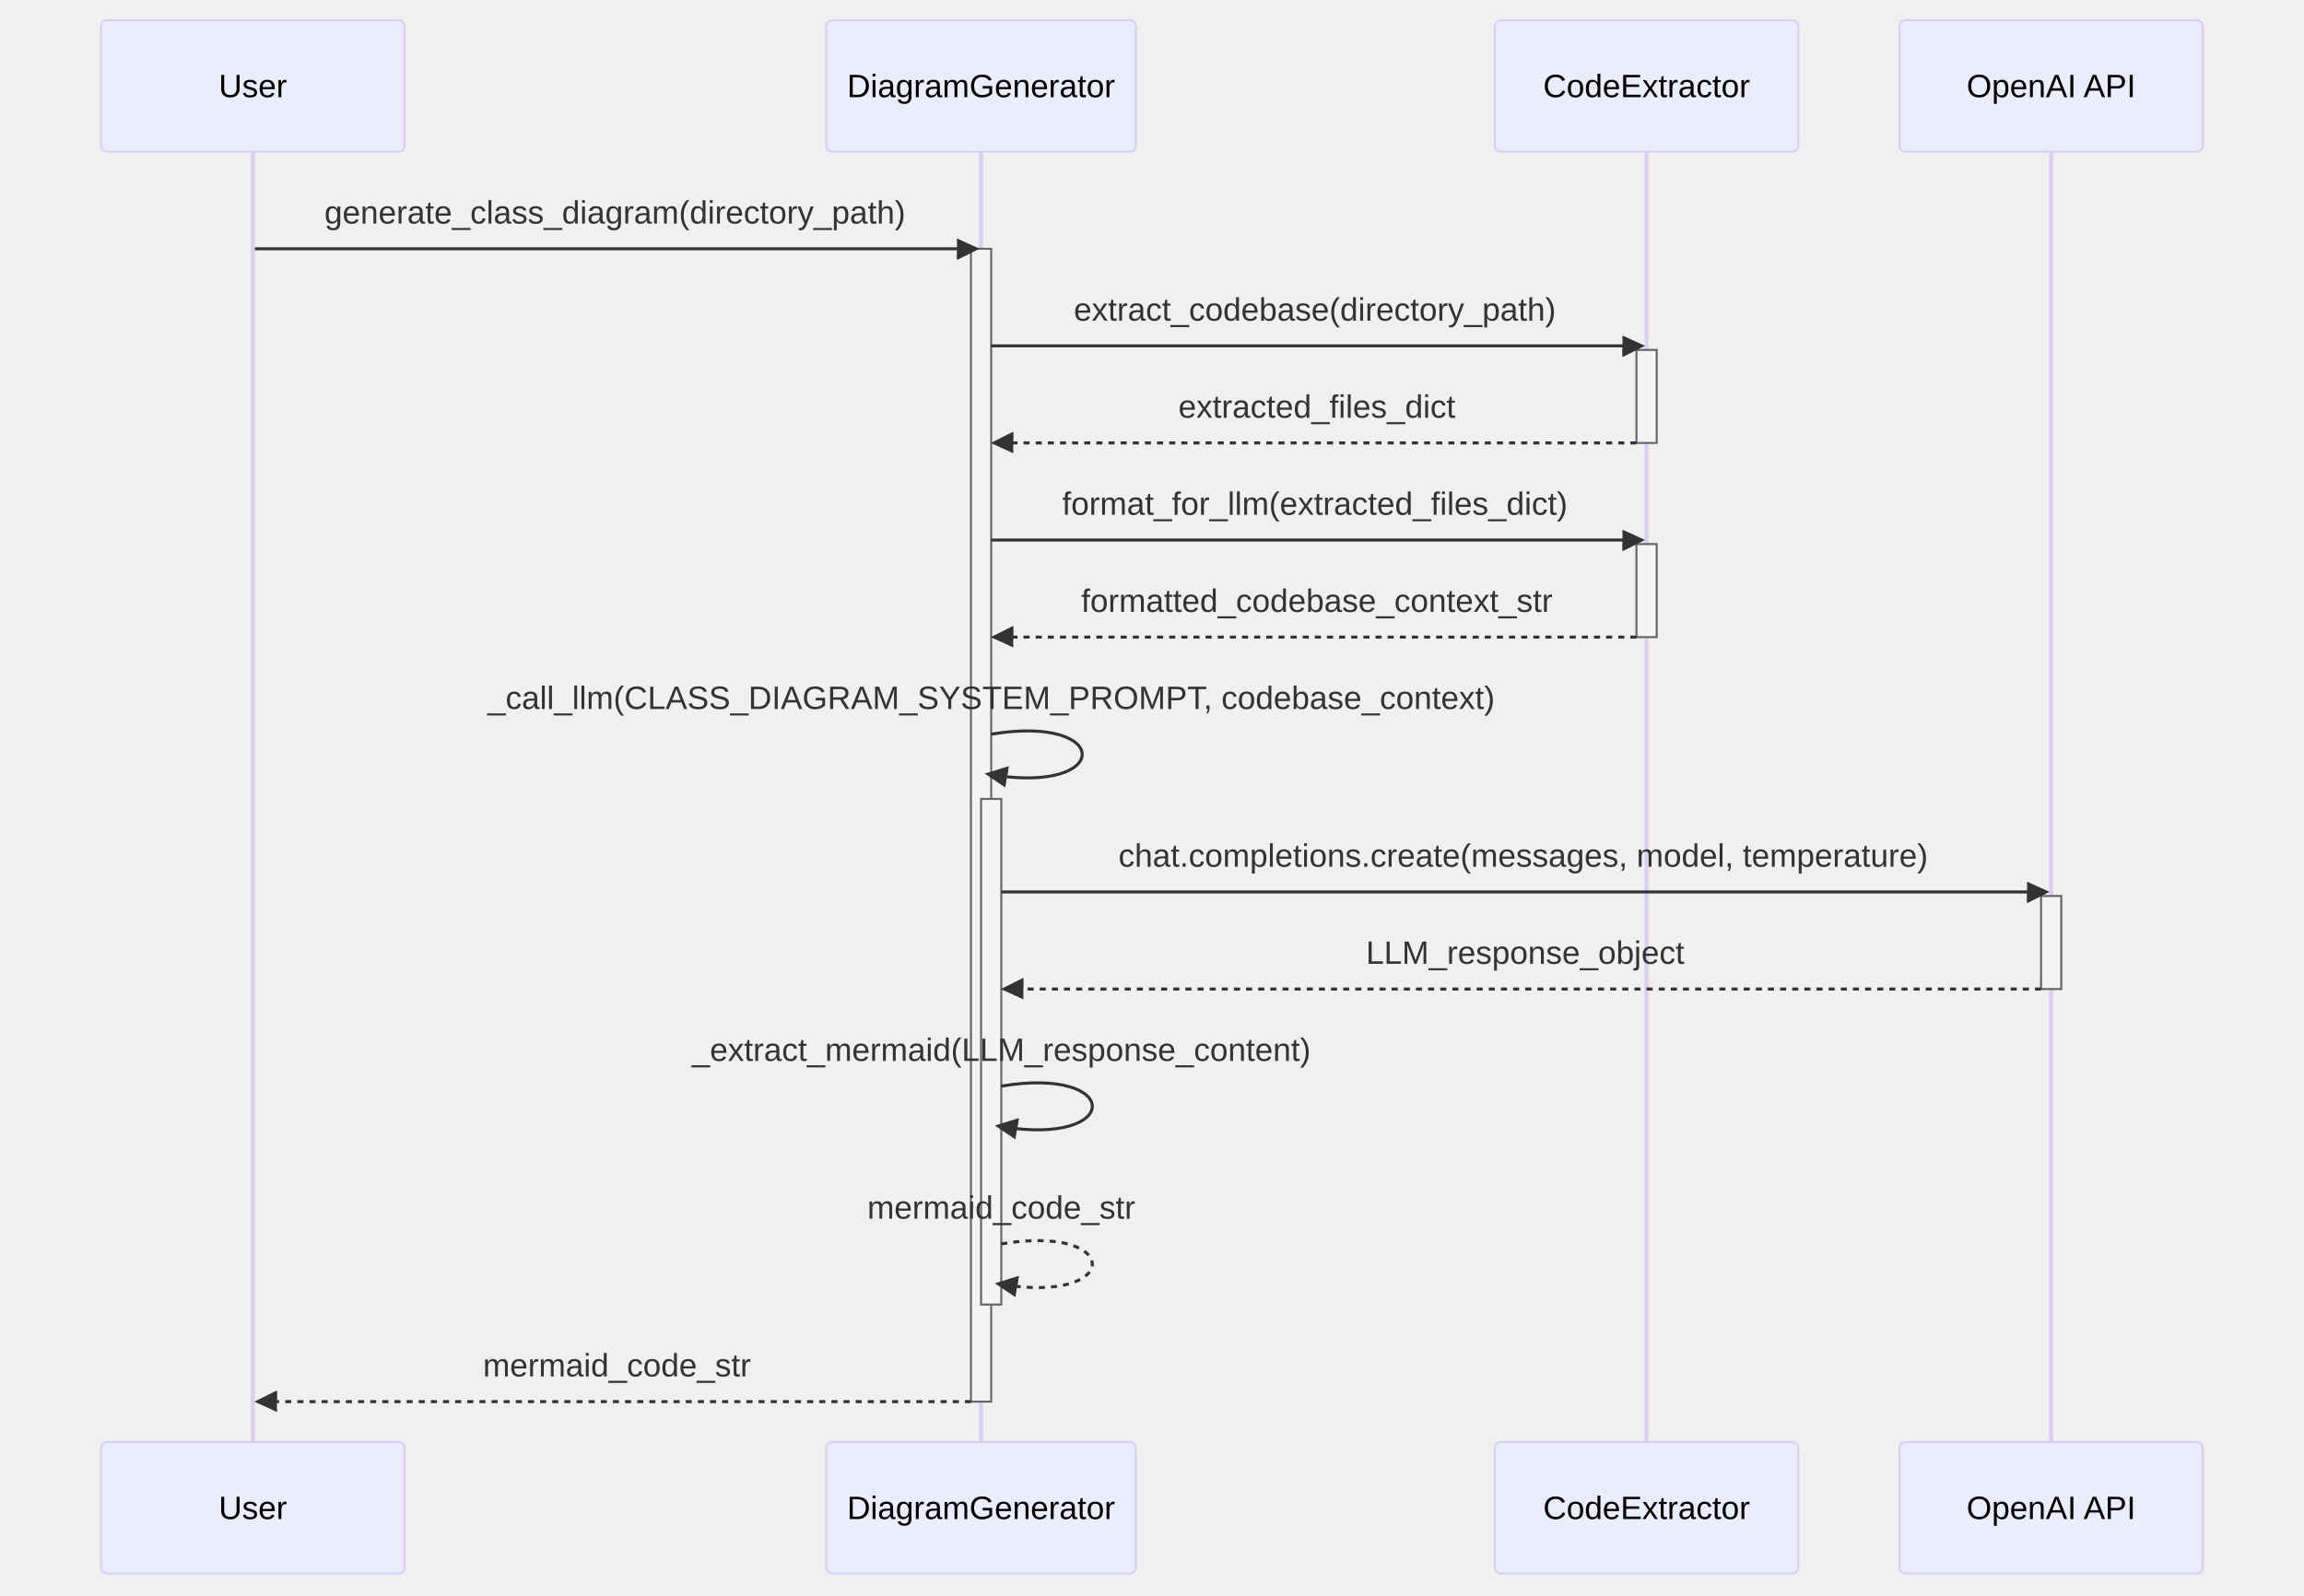
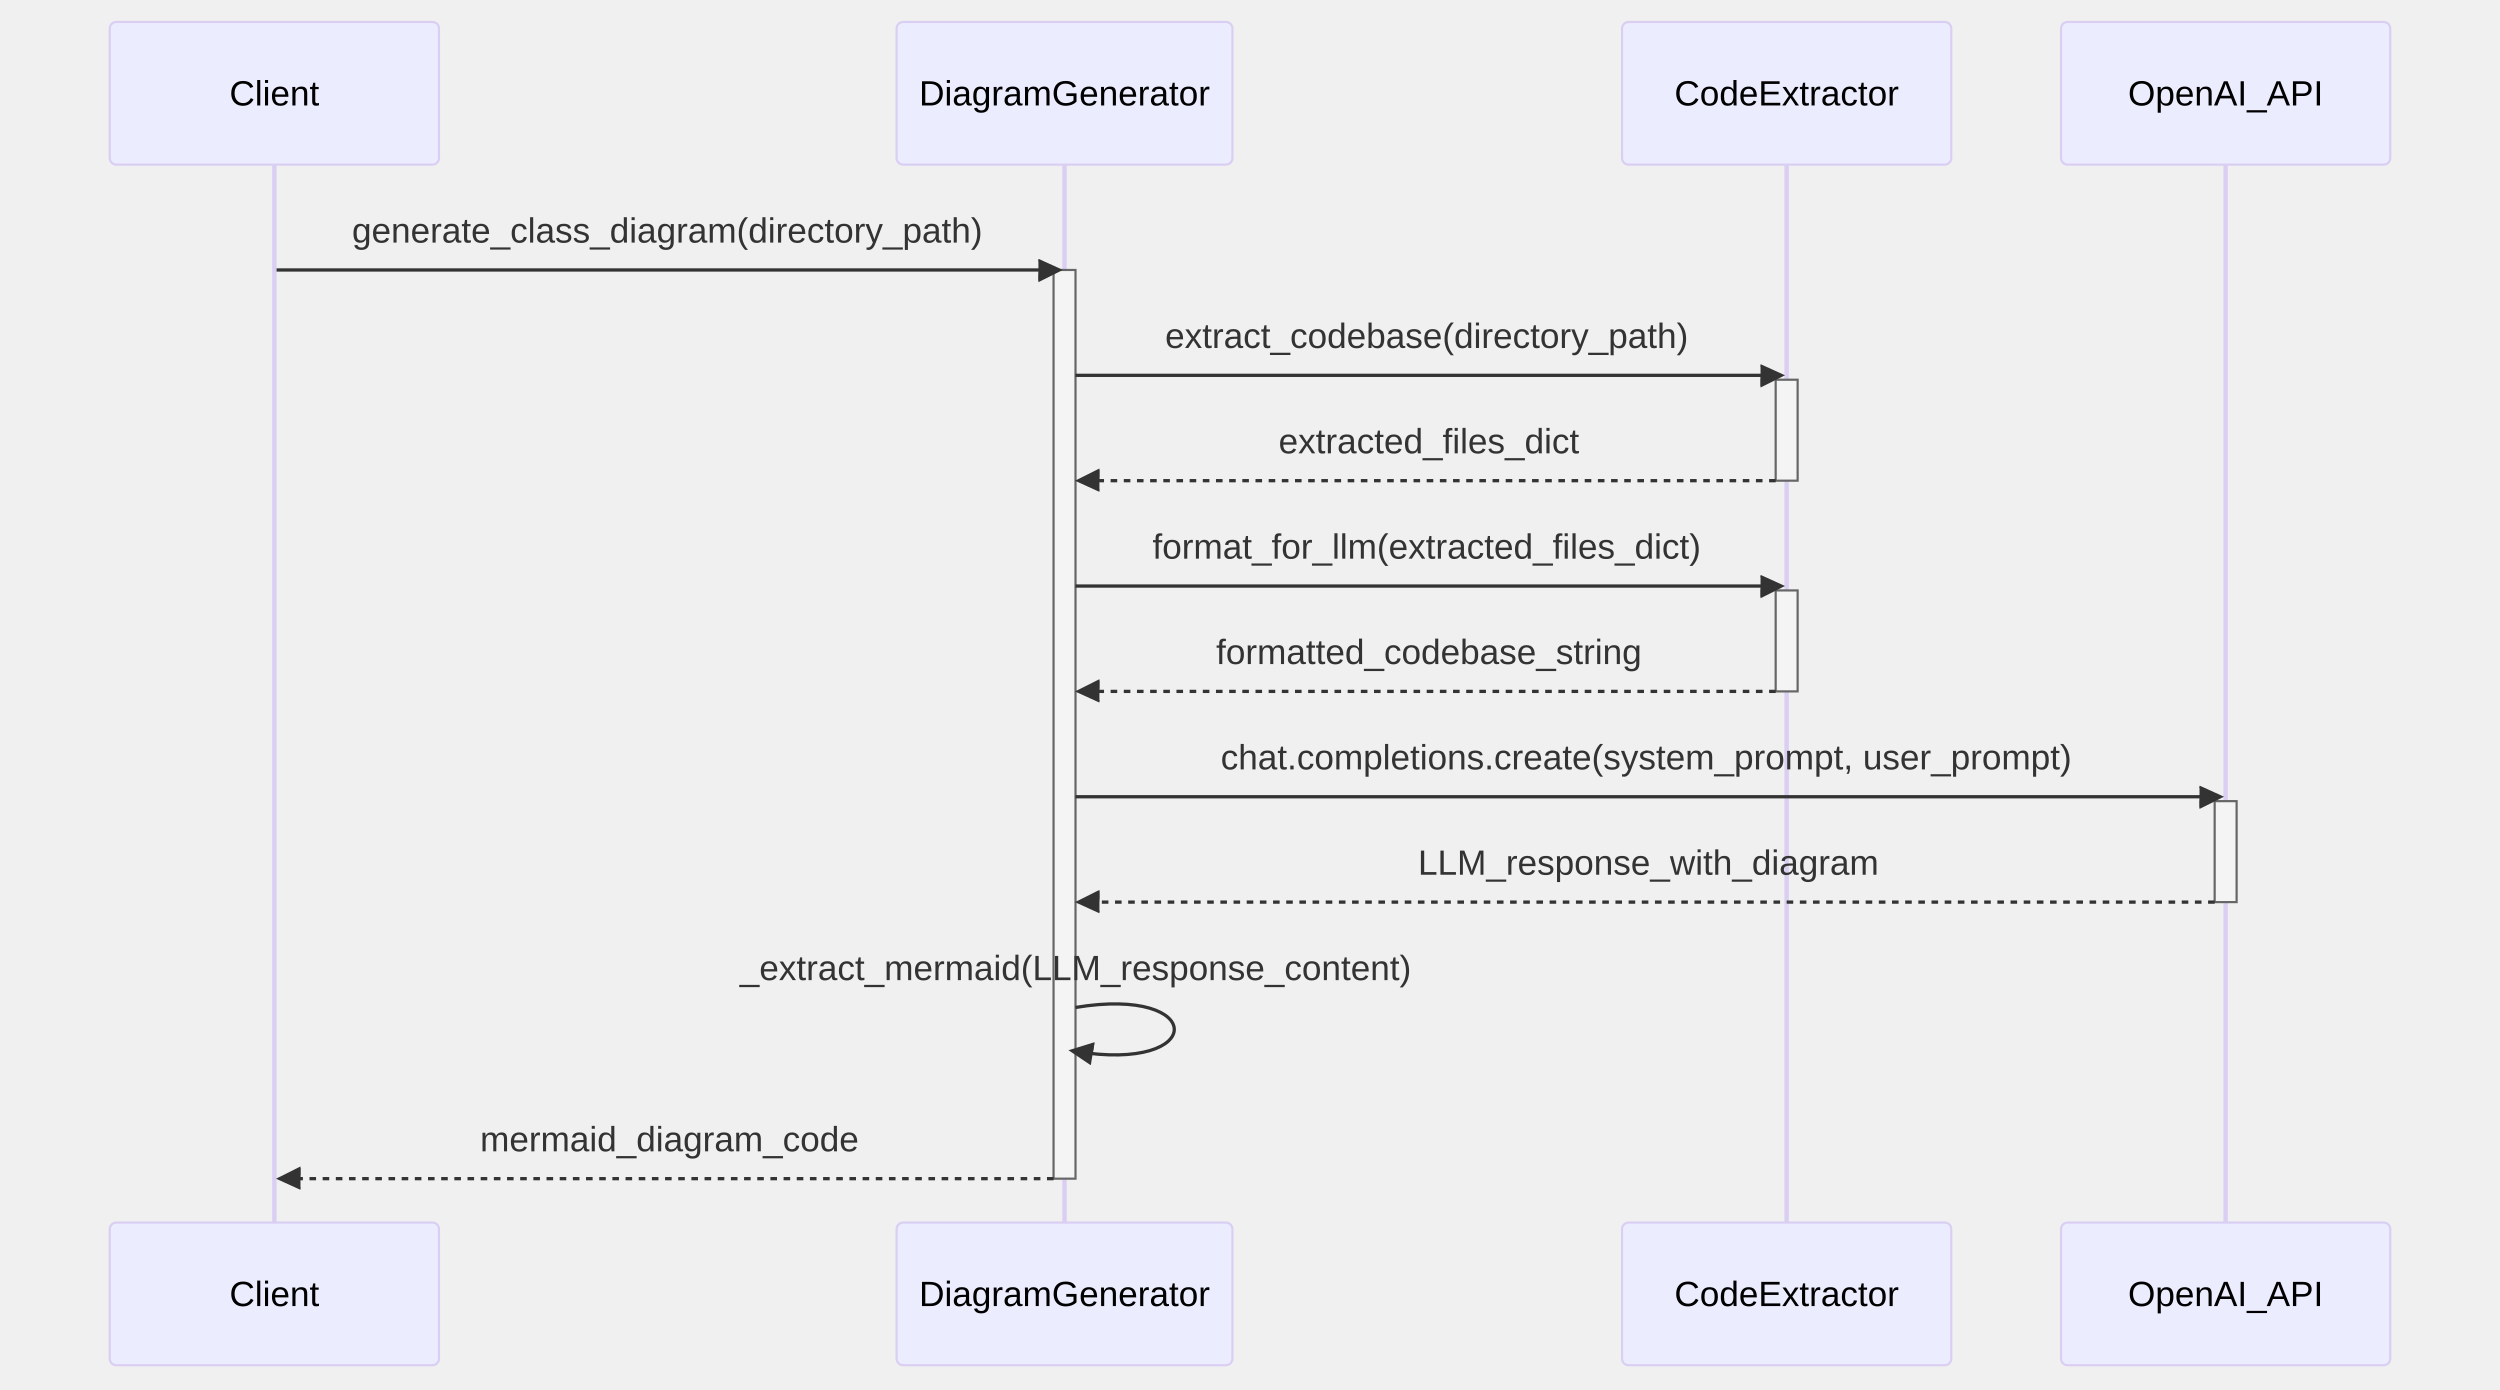
- <svg xmlns="http://www.w3.org/2000/svg" id="container" width="1139" height="789" viewBox="-50 -10 1139 789" role="graphics-document document" aria-roledescription="sequence">
+ <svg xmlns="http://www.w3.org/2000/svg" id="container" width="1139" height="633" viewBox="-50 -10 1139 633" role="graphics-document document" aria-roledescription="sequence">
  <g>
-     <rect x="889" y="703" fill="#eaeaea" stroke="#666" width="150" height="65" name="OpenAI_API" rx="3" ry="3" class="actor actor-bottom" />
-     <text x="964" y="735.5" dominant-baseline="central" alignment-baseline="central" class="actor actor-box" style="text-anchor: middle; font-size: 16px; font-weight: 400;">
-       <tspan x="964" dy="0">OpenAI API</tspan>
+     <rect x="889" y="547" fill="#eaeaea" stroke="#666" width="150" height="65" name="OpenAI_API" rx="3" ry="3" class="actor actor-bottom" />
+     <text x="964" y="579.5" dominant-baseline="central" alignment-baseline="central" class="actor actor-box" style="text-anchor: middle; font-size: 16px; font-weight: 400;">
+       <tspan x="964" dy="0">OpenAI_API</tspan>
    </text>
  </g>
  <g>
-     <rect x="689" y="703" fill="#eaeaea" stroke="#666" width="150" height="65" name="CodeExtractor" rx="3" ry="3" class="actor actor-bottom" />
-     <text x="764" y="735.5" dominant-baseline="central" alignment-baseline="central" class="actor actor-box" style="text-anchor: middle; font-size: 16px; font-weight: 400;">
+     <rect x="689" y="547" fill="#eaeaea" stroke="#666" width="150" height="65" name="CodeExtractor" rx="3" ry="3" class="actor actor-bottom" />
+     <text x="764" y="579.5" dominant-baseline="central" alignment-baseline="central" class="actor actor-box" style="text-anchor: middle; font-size: 16px; font-weight: 400;">
      <tspan x="764" dy="0">CodeExtractor</tspan>
    </text>
  </g>
  <g>
-     <rect x="358.5" y="703" fill="#eaeaea" stroke="#666" width="153" height="65" name="DiagramGenerator" rx="3" ry="3" class="actor actor-bottom" />
-     <text x="435" y="735.5" dominant-baseline="central" alignment-baseline="central" class="actor actor-box" style="text-anchor: middle; font-size: 16px; font-weight: 400;">
+     <rect x="358.5" y="547" fill="#eaeaea" stroke="#666" width="153" height="65" name="DiagramGenerator" rx="3" ry="3" class="actor actor-bottom" />
+     <text x="435" y="579.5" dominant-baseline="central" alignment-baseline="central" class="actor actor-box" style="text-anchor: middle; font-size: 16px; font-weight: 400;">
      <tspan x="435" dy="0">DiagramGenerator</tspan>
    </text>
  </g>
  <g>
-     <rect x="0" y="703" fill="#eaeaea" stroke="#666" width="150" height="65" name="User" rx="3" ry="3" class="actor actor-bottom" />
-     <text x="75" y="735.5" dominant-baseline="central" alignment-baseline="central" class="actor actor-box" style="text-anchor: middle; font-size: 16px; font-weight: 400;">
-       <tspan x="75" dy="0">User</tspan>
+     <rect x="0" y="547" fill="#eaeaea" stroke="#666" width="150" height="65" name="Client" rx="3" ry="3" class="actor actor-bottom" />
+     <text x="75" y="579.5" dominant-baseline="central" alignment-baseline="central" class="actor actor-box" style="text-anchor: middle; font-size: 16px; font-weight: 400;">
+       <tspan x="75" dy="0">Client</tspan>
    </text>
  </g>
  <g>
-     <line id="actor3" x1="964" y1="65" x2="964" y2="703" class="actor-line 200" stroke-width="0.5px" stroke="#999" name="OpenAI_API" />
+     <line id="actor3" x1="964" y1="65" x2="964" y2="547" class="actor-line 200" stroke-width="0.5px" stroke="#999" name="OpenAI_API" />
    <g id="root-3">
      <rect x="889" y="0" fill="#eaeaea" stroke="#666" width="150" height="65" name="OpenAI_API" rx="3" ry="3" class="actor actor-top" />
      <text x="964" y="32.5" dominant-baseline="central" alignment-baseline="central" class="actor actor-box" style="text-anchor: middle; font-size: 16px; font-weight: 400;">
-         <tspan x="964" dy="0">OpenAI API</tspan>
+         <tspan x="964" dy="0">OpenAI_API</tspan>
      </text>
    </g>
  </g>
  <g>
-     <line id="actor2" x1="764" y1="65" x2="764" y2="703" class="actor-line 200" stroke-width="0.5px" stroke="#999" name="CodeExtractor" />
+     <line id="actor2" x1="764" y1="65" x2="764" y2="547" class="actor-line 200" stroke-width="0.5px" stroke="#999" name="CodeExtractor" />
    <g id="root-2">
      <rect x="689" y="0" fill="#eaeaea" stroke="#666" width="150" height="65" name="CodeExtractor" rx="3" ry="3" class="actor actor-top" />
      <text x="764" y="32.5" dominant-baseline="central" alignment-baseline="central" class="actor actor-box" style="text-anchor: middle; font-size: 16px; font-weight: 400;">
        <tspan x="764" dy="0">CodeExtractor</tspan>
      </text>
    </g>
  </g>
  <g>
-     <line id="actor1" x1="435" y1="65" x2="435" y2="703" class="actor-line 200" stroke-width="0.5px" stroke="#999" name="DiagramGenerator" />
+     <line id="actor1" x1="435" y1="65" x2="435" y2="547" class="actor-line 200" stroke-width="0.5px" stroke="#999" name="DiagramGenerator" />
    <g id="root-1">
      <rect x="358.5" y="0" fill="#eaeaea" stroke="#666" width="153" height="65" name="DiagramGenerator" rx="3" ry="3" class="actor actor-top" />
      <text x="435" y="32.5" dominant-baseline="central" alignment-baseline="central" class="actor actor-box" style="text-anchor: middle; font-size: 16px; font-weight: 400;">
        <tspan x="435" dy="0">DiagramGenerator</tspan>
      </text>
    </g>
  </g>
  <g>
-     <line id="actor0" x1="75" y1="65" x2="75" y2="703" class="actor-line 200" stroke-width="0.5px" stroke="#999" name="User" />
+     <line id="actor0" x1="75" y1="65" x2="75" y2="547" class="actor-line 200" stroke-width="0.5px" stroke="#999" name="Client" />
    <g id="root-0">
-       <rect x="0" y="0" fill="#eaeaea" stroke="#666" width="150" height="65" name="User" rx="3" ry="3" class="actor actor-top" />
+       <rect x="0" y="0" fill="#eaeaea" stroke="#666" width="150" height="65" name="Client" rx="3" ry="3" class="actor actor-top" />
      <text x="75" y="32.5" dominant-baseline="central" alignment-baseline="central" class="actor actor-box" style="text-anchor: middle; font-size: 16px; font-weight: 400;">
-         <tspan x="75" dy="0">User</tspan>
+         <tspan x="75" dy="0">Client</tspan>
      </text>
    </g>
  </g>
  <style>#container{font-family:"trebuchet ms",verdana,arial,sans-serif;font-size:16px;fill:#333;}@keyframes edge-animation-frame{from{stroke-dashoffset:0;}}@keyframes dash{to{stroke-dashoffset:0;}}#container .edge-animation-slow{stroke-dasharray:9,5!important;stroke-dashoffset:900;animation:dash 50s linear infinite;stroke-linecap:round;}#container .edge-animation-fast{stroke-dasharray:9,5!important;stroke-dashoffset:900;animation:dash 20s linear infinite;stroke-linecap:round;}#container .error-icon{fill:#552222;}#container .error-text{fill:#552222;stroke:#552222;}#container .edge-thickness-normal{stroke-width:1px;}#container .edge-thickness-thick{stroke-width:3.5px;}#container .edge-pattern-solid{stroke-dasharray:0;}#container .edge-thickness-invisible{stroke-width:0;fill:none;}#container .edge-pattern-dashed{stroke-dasharray:3;}#container .edge-pattern-dotted{stroke-dasharray:2;}#container .marker{fill:#333333;stroke:#333333;}#container .marker.cross{stroke:#333333;}#container svg{font-family:"trebuchet ms",verdana,arial,sans-serif;font-size:16px;}#container p{margin:0;}#container .actor{stroke:hsl(259.626, 59.777%, 87.902%);fill:#ECECFF;}#container text.actor&gt;tspan{fill:black;stroke:none;}#container .actor-line{stroke:hsl(259.626, 59.777%, 87.902%);}#container .innerArc{stroke-width:1.5;stroke-dasharray:none;}#container .messageLine0{stroke-width:1.5;stroke-dasharray:none;stroke:#333;}#container .messageLine1{stroke-width:1.5;stroke-dasharray:2,2;stroke:#333;}#container #arrowhead path{fill:#333;stroke:#333;}#container .sequenceNumber{fill:white;}#container #sequencenumber{fill:#333;}#container #crosshead path{fill:#333;stroke:#333;}#container .messageText{fill:#333;stroke:none;}#container .labelBox{stroke:hsl(259.626, 59.777%, 87.902%);fill:#ECECFF;}#container .labelText,#container .labelText&gt;tspan{fill:black;stroke:none;}#container .loopText,#container .loopText&gt;tspan{fill:black;stroke:none;}#container .loopLine{stroke-width:2px;stroke-dasharray:2,2;stroke:hsl(259.626, 59.777%, 87.902%);fill:hsl(259.626, 59.777%, 87.902%);}#container .note{stroke:#aaaa33;fill:#fff5ad;}#container .noteText,#container .noteText&gt;tspan{fill:black;stroke:none;}#container .activation0{fill:#f4f4f4;stroke:#666;}#container .activation1{fill:#f4f4f4;stroke:#666;}#container .activation2{fill:#f4f4f4;stroke:#666;}#container .actorPopupMenu{position:absolute;}#container .actorPopupMenuPanel{position:absolute;fill:#ECECFF;box-shadow:0px 8px 16px 0px rgba(0,0,0,0.2);filter:drop-shadow(3px 5px 2px rgb(0 0 0 / 0.4));}#container .actor-man line{stroke:hsl(259.626, 59.777%, 87.902%);fill:#ECECFF;}#container .actor-man circle,#container line{stroke:hsl(259.626, 59.777%, 87.902%);fill:#ECECFF;stroke-width:2px;}#container :root{--mermaid-font-family:"trebuchet ms",verdana,arial,sans-serif;}</style>
  <g />
  <defs>
    <symbol id="computer" width="24" height="24">
      <path transform="scale(.5)" d="M2 2v13h20v-13h-20zm18 11h-16v-9h16v9zm-10.228 6l.466-1h3.524l.467 1h-4.457zm14.228 3h-24l2-6h2.104l-1.33 4h18.45l-1.297-4h2.073l2 6zm-5-10h-14v-7h14v7z" />
    </symbol>
  </defs>
  <defs>
    <symbol id="database" fill-rule="evenodd" clip-rule="evenodd">
      <path transform="scale(.5)" d="M12.258.001l.256.004.255.005.253.008.251.01.249.012.247.015.246.016.242.019.241.02.239.023.236.024.233.027.231.028.229.031.225.032.223.034.22.036.217.038.214.04.211.041.208.043.205.045.201.046.198.048.194.05.191.051.187.053.183.054.18.056.175.057.172.059.168.06.163.061.16.063.155.064.15.066.074.033.073.033.071.034.07.034.069.035.068.035.067.035.066.035.064.036.064.036.062.036.06.036.06.037.058.037.058.037.055.038.055.038.053.038.052.038.051.039.05.039.048.039.047.039.045.04.044.04.043.04.041.04.04.041.039.041.037.041.036.041.034.041.033.042.032.042.03.042.029.042.027.042.026.043.024.043.023.043.021.043.02.043.018.044.017.043.015.044.013.044.012.044.011.045.009.044.007.045.006.045.004.045.002.045.001.045v17l-.001.045-.002.045-.004.045-.006.045-.007.045-.009.044-.011.045-.012.044-.013.044-.015.044-.017.043-.018.044-.02.043-.021.043-.023.043-.024.043-.026.043-.027.042-.029.042-.03.042-.032.042-.033.042-.034.041-.036.041-.037.041-.039.041-.04.041-.041.04-.043.04-.044.04-.045.04-.047.039-.048.039-.05.039-.051.039-.052.038-.053.038-.055.038-.055.038-.058.037-.058.037-.06.037-.06.036-.062.036-.064.036-.064.036-.066.035-.067.035-.068.035-.069.035-.07.034-.071.034-.073.033-.074.033-.15.066-.155.064-.16.063-.163.061-.168.06-.172.059-.175.057-.18.056-.183.054-.187.053-.191.051-.194.05-.198.048-.201.046-.205.045-.208.043-.211.041-.214.04-.217.038-.22.036-.223.034-.225.032-.229.031-.231.028-.233.027-.236.024-.239.023-.241.02-.242.019-.246.016-.247.015-.249.012-.251.01-.253.008-.255.005-.256.004-.258.001-.258-.001-.256-.004-.255-.005-.253-.008-.251-.01-.249-.012-.247-.015-.245-.016-.243-.019-.241-.02-.238-.023-.236-.024-.234-.027-.231-.028-.228-.031-.226-.032-.223-.034-.22-.036-.217-.038-.214-.04-.211-.041-.208-.043-.204-.045-.201-.046-.198-.048-.195-.05-.19-.051-.187-.053-.184-.054-.179-.056-.176-.057-.172-.059-.167-.06-.164-.061-.159-.063-.155-.064-.151-.066-.074-.033-.072-.033-.072-.034-.07-.034-.069-.035-.068-.035-.067-.035-.066-.035-.064-.036-.063-.036-.062-.036-.061-.036-.06-.037-.058-.037-.057-.037-.056-.038-.055-.038-.053-.038-.052-.038-.051-.039-.049-.039-.049-.039-.046-.039-.046-.04-.044-.04-.043-.04-.041-.04-.04-.041-.039-.041-.037-.041-.036-.041-.034-.041-.033-.042-.032-.042-.03-.042-.029-.042-.027-.042-.026-.043-.024-.043-.023-.043-.021-.043-.02-.043-.018-.044-.017-.043-.015-.044-.013-.044-.012-.044-.011-.045-.009-.044-.007-.045-.006-.045-.004-.045-.002-.045-.001-.045v-17l.001-.045.002-.045.004-.045.006-.045.007-.045.009-.044.011-.045.012-.044.013-.044.015-.044.017-.043.018-.044.02-.043.021-.043.023-.043.024-.043.026-.043.027-.042.029-.042.03-.042.032-.042.033-.042.034-.041.036-.041.037-.041.039-.041.04-.041.041-.04.043-.04.044-.04.046-.04.046-.039.049-.039.049-.039.051-.039.052-.038.053-.038.055-.038.056-.038.057-.037.058-.037.06-.037.061-.036.062-.036.063-.036.064-.036.066-.035.067-.035.068-.035.069-.035.07-.034.072-.034.072-.033.074-.033.151-.066.155-.064.159-.063.164-.061.167-.06.172-.059.176-.057.179-.056.184-.054.187-.053.19-.051.195-.05.198-.048.201-.046.204-.045.208-.043.211-.041.214-.04.217-.038.22-.036.223-.034.226-.032.228-.031.231-.028.234-.027.236-.024.238-.023.241-.02.243-.019.245-.016.247-.015.249-.012.251-.01.253-.008.255-.005.256-.004.258-.001.258.001zm-9.258 20.499v.01l.001.021.003.021.004.022.005.021.006.022.007.022.009.023.01.022.011.023.012.023.013.023.015.023.016.024.017.023.018.024.019.024.021.024.022.025.023.024.024.025.052.049.056.05.061.051.066.051.07.051.075.051.079.052.084.052.088.052.092.052.097.052.102.051.105.052.11.052.114.051.119.051.123.051.127.05.131.05.135.05.139.048.144.049.147.047.152.047.155.047.16.045.163.045.167.043.171.043.176.041.178.041.183.039.187.039.19.037.194.035.197.035.202.033.204.031.209.03.212.029.216.027.219.025.222.024.226.021.23.02.233.018.236.016.24.015.243.012.246.01.249.008.253.005.256.004.259.001.26-.001.257-.004.254-.005.25-.008.247-.011.244-.012.241-.014.237-.016.233-.018.231-.021.226-.021.224-.024.22-.026.216-.027.212-.028.21-.031.205-.031.202-.034.198-.034.194-.036.191-.037.187-.039.183-.04.179-.04.175-.042.172-.043.168-.044.163-.045.16-.046.155-.046.152-.047.148-.048.143-.049.139-.049.136-.05.131-.05.126-.05.123-.051.118-.052.114-.051.11-.052.106-.052.101-.052.096-.052.092-.052.088-.053.083-.051.079-.052.074-.052.07-.051.065-.051.06-.051.056-.05.051-.05.023-.024.023-.025.021-.024.02-.024.019-.024.018-.024.017-.024.015-.023.014-.024.013-.023.012-.023.01-.023.01-.022.008-.022.006-.022.006-.022.004-.022.004-.021.001-.021.001-.021v-4.127l-.077.055-.08.053-.083.054-.085.053-.087.052-.09.052-.093.051-.095.05-.097.05-.1.049-.102.049-.105.048-.106.047-.109.047-.111.046-.114.045-.115.045-.118.044-.12.043-.122.042-.124.042-.126.041-.128.04-.13.04-.132.038-.134.038-.135.037-.138.037-.139.035-.142.035-.143.034-.144.033-.147.032-.148.031-.15.03-.151.03-.153.029-.154.027-.156.027-.158.026-.159.025-.161.024-.162.023-.163.022-.165.021-.166.02-.167.019-.169.018-.169.017-.171.016-.173.015-.173.014-.175.013-.175.012-.177.011-.178.01-.179.008-.179.008-.181.006-.182.005-.182.004-.184.003-.184.002h-.37l-.184-.002-.184-.003-.182-.004-.182-.005-.181-.006-.179-.008-.179-.008-.178-.01-.176-.011-.176-.012-.175-.013-.173-.014-.172-.015-.171-.016-.17-.017-.169-.018-.167-.019-.166-.02-.165-.021-.163-.022-.162-.023-.161-.024-.159-.025-.157-.026-.156-.027-.155-.027-.153-.029-.151-.03-.15-.03-.148-.031-.146-.032-.145-.033-.143-.034-.141-.035-.14-.035-.137-.037-.136-.037-.134-.038-.132-.038-.13-.04-.128-.04-.126-.041-.124-.042-.122-.042-.12-.044-.117-.043-.116-.045-.113-.045-.112-.046-.109-.047-.106-.047-.105-.048-.102-.049-.1-.049-.097-.05-.095-.05-.093-.052-.09-.051-.087-.052-.085-.053-.083-.054-.08-.054-.077-.054v4.127zm0-5.654v.011l.001.021.003.021.004.021.005.022.006.022.007.022.009.022.01.022.011.023.012.023.013.023.015.024.016.023.017.024.018.024.019.024.021.024.022.024.023.025.024.024.052.05.056.05.061.05.066.051.07.051.075.052.079.051.084.052.088.052.092.052.097.052.102.052.105.052.11.051.114.051.119.052.123.05.127.051.131.05.135.049.139.049.144.048.147.048.152.047.155.046.16.045.163.045.167.044.171.042.176.042.178.04.183.04.187.038.19.037.194.036.197.034.202.033.204.032.209.03.212.028.216.027.219.025.222.024.226.022.23.02.233.018.236.016.24.014.243.012.246.01.249.008.253.006.256.003.259.001.26-.001.257-.003.254-.006.25-.008.247-.01.244-.012.241-.015.237-.016.233-.018.231-.02.226-.022.224-.024.22-.025.216-.027.212-.029.21-.03.205-.032.202-.033.198-.035.194-.036.191-.037.187-.039.183-.039.179-.041.175-.042.172-.043.168-.044.163-.045.16-.045.155-.047.152-.047.148-.048.143-.048.139-.05.136-.049.131-.05.126-.051.123-.051.118-.051.114-.052.11-.052.106-.052.101-.052.096-.052.092-.052.088-.052.083-.052.079-.052.074-.051.07-.052.065-.051.06-.05.056-.051.051-.049.023-.025.023-.024.021-.025.02-.024.019-.024.018-.024.017-.024.015-.023.014-.023.013-.024.012-.022.01-.023.01-.023.008-.022.006-.022.006-.022.004-.021.004-.022.001-.021.001-.021v-4.139l-.077.054-.08.054-.083.054-.085.052-.087.053-.09.051-.093.051-.095.051-.097.05-.1.049-.102.049-.105.048-.106.047-.109.047-.111.046-.114.045-.115.044-.118.044-.12.044-.122.042-.124.042-.126.041-.128.04-.13.039-.132.039-.134.038-.135.037-.138.036-.139.036-.142.035-.143.033-.144.033-.147.033-.148.031-.15.03-.151.03-.153.028-.154.028-.156.027-.158.026-.159.025-.161.024-.162.023-.163.022-.165.021-.166.02-.167.019-.169.018-.169.017-.171.016-.173.015-.173.014-.175.013-.175.012-.177.011-.178.009-.179.009-.179.007-.181.007-.182.005-.182.004-.184.003-.184.002h-.37l-.184-.002-.184-.003-.182-.004-.182-.005-.181-.007-.179-.007-.179-.009-.178-.009-.176-.011-.176-.012-.175-.013-.173-.014-.172-.015-.171-.016-.17-.017-.169-.018-.167-.019-.166-.02-.165-.021-.163-.022-.162-.023-.161-.024-.159-.025-.157-.026-.156-.027-.155-.028-.153-.028-.151-.03-.15-.03-.148-.031-.146-.033-.145-.033-.143-.033-.141-.035-.14-.036-.137-.036-.136-.037-.134-.038-.132-.039-.13-.039-.128-.04-.126-.041-.124-.042-.122-.043-.12-.043-.117-.044-.116-.044-.113-.046-.112-.046-.109-.046-.106-.047-.105-.048-.102-.049-.1-.049-.097-.05-.095-.051-.093-.051-.09-.051-.087-.053-.085-.052-.083-.054-.08-.054-.077-.054v4.139zm0-5.666v.011l.001.02.003.022.004.021.005.022.006.021.007.022.009.023.01.022.011.023.012.023.013.023.015.023.016.024.017.024.018.023.019.024.021.025.022.024.023.024.024.025.052.05.056.05.061.05.066.051.07.051.075.052.079.051.084.052.088.052.092.052.097.052.102.052.105.051.11.052.114.051.119.051.123.051.127.05.131.05.135.05.139.049.144.048.147.048.152.047.155.046.16.045.163.045.167.043.171.043.176.042.178.04.183.04.187.038.19.037.194.036.197.034.202.033.204.032.209.03.212.028.216.027.219.025.222.024.226.021.23.02.233.018.236.017.24.014.243.012.246.01.249.008.253.006.256.003.259.001.26-.001.257-.003.254-.006.25-.008.247-.01.244-.013.241-.014.237-.016.233-.018.231-.02.226-.022.224-.024.22-.025.216-.027.212-.029.21-.03.205-.032.202-.033.198-.035.194-.036.191-.037.187-.039.183-.039.179-.041.175-.042.172-.043.168-.044.163-.045.16-.045.155-.047.152-.047.148-.048.143-.049.139-.049.136-.049.131-.051.126-.05.123-.051.118-.052.114-.051.11-.052.106-.052.101-.052.096-.052.092-.052.088-.052.083-.052.079-.052.074-.052.07-.051.065-.051.06-.051.056-.05.051-.049.023-.025.023-.025.021-.024.02-.024.019-.024.018-.024.017-.024.015-.023.014-.024.013-.023.012-.023.01-.022.01-.023.008-.022.006-.022.006-.022.004-.022.004-.021.001-.021.001-.021v-4.153l-.077.054-.08.054-.083.053-.085.053-.087.053-.09.051-.093.051-.095.051-.097.05-.1.049-.102.048-.105.048-.106.048-.109.046-.111.046-.114.046-.115.044-.118.044-.12.043-.122.043-.124.042-.126.041-.128.04-.13.039-.132.039-.134.038-.135.037-.138.036-.139.036-.142.034-.143.034-.144.033-.147.032-.148.032-.15.03-.151.03-.153.028-.154.028-.156.027-.158.026-.159.024-.161.024-.162.023-.163.023-.165.021-.166.02-.167.019-.169.018-.169.017-.171.016-.173.015-.173.014-.175.013-.175.012-.177.01-.178.01-.179.009-.179.007-.181.006-.182.006-.182.004-.184.003-.184.001-.185.001-.185-.001-.184-.001-.184-.003-.182-.004-.182-.006-.181-.006-.179-.007-.179-.009-.178-.01-.176-.01-.176-.012-.175-.013-.173-.014-.172-.015-.171-.016-.17-.017-.169-.018-.167-.019-.166-.02-.165-.021-.163-.023-.162-.023-.161-.024-.159-.024-.157-.026-.156-.027-.155-.028-.153-.028-.151-.03-.15-.03-.148-.032-.146-.032-.145-.033-.143-.034-.141-.034-.14-.036-.137-.036-.136-.037-.134-.038-.132-.039-.13-.039-.128-.041-.126-.041-.124-.041-.122-.043-.12-.043-.117-.044-.116-.044-.113-.046-.112-.046-.109-.046-.106-.048-.105-.048-.102-.048-.1-.05-.097-.049-.095-.051-.093-.051-.09-.052-.087-.052-.085-.053-.083-.053-.08-.054-.077-.054v4.153zm8.74-8.179l-.257.004-.254.005-.25.008-.247.011-.244.012-.241.014-.237.016-.233.018-.231.021-.226.022-.224.023-.22.026-.216.027-.212.028-.21.031-.205.032-.202.033-.198.034-.194.036-.191.038-.187.038-.183.04-.179.041-.175.042-.172.043-.168.043-.163.045-.16.046-.155.046-.152.048-.148.048-.143.048-.139.049-.136.05-.131.05-.126.051-.123.051-.118.051-.114.052-.11.052-.106.052-.101.052-.096.052-.092.052-.088.052-.083.052-.079.052-.074.051-.07.052-.065.051-.06.05-.056.05-.051.05-.023.025-.023.024-.021.024-.02.025-.019.024-.018.024-.017.023-.015.024-.014.023-.013.023-.012.023-.01.023-.01.022-.008.022-.006.023-.006.021-.004.022-.004.021-.001.021-.001.021.001.021.001.021.004.021.004.022.006.021.006.023.008.022.01.022.01.023.012.023.013.023.014.023.015.024.017.023.018.024.019.024.02.025.021.024.023.024.023.025.051.05.056.05.06.05.065.051.07.052.074.051.079.052.083.052.088.052.092.052.096.052.101.052.106.052.11.052.114.052.118.051.123.051.126.051.131.05.136.05.139.049.143.048.148.048.152.048.155.046.16.046.163.045.168.043.172.043.175.042.179.041.183.04.187.038.191.038.194.036.198.034.202.033.205.032.21.031.212.028.216.027.22.026.224.023.226.022.231.021.233.018.237.016.241.014.244.012.247.011.25.008.254.005.257.004.26.001.26-.001.257-.004.254-.005.25-.008.247-.011.244-.012.241-.014.237-.016.233-.018.231-.021.226-.022.224-.023.22-.026.216-.027.212-.028.21-.031.205-.032.202-.033.198-.034.194-.036.191-.038.187-.038.183-.04.179-.041.175-.042.172-.043.168-.043.163-.045.16-.046.155-.046.152-.048.148-.048.143-.048.139-.049.136-.05.131-.05.126-.051.123-.051.118-.051.114-.052.11-.052.106-.052.101-.052.096-.052.092-.052.088-.052.083-.052.079-.052.074-.051.07-.052.065-.051.06-.05.056-.05.051-.05.023-.025.023-.024.021-.024.02-.025.019-.024.018-.024.017-.023.015-.024.014-.023.013-.023.012-.023.01-.023.01-.022.008-.022.006-.023.006-.021.004-.022.004-.021.001-.021.001-.021-.001-.021-.001-.021-.004-.021-.004-.022-.006-.021-.006-.023-.008-.022-.01-.022-.01-.023-.012-.023-.013-.023-.014-.023-.015-.024-.017-.023-.018-.024-.019-.024-.02-.025-.021-.024-.023-.024-.023-.025-.051-.05-.056-.05-.06-.05-.065-.051-.07-.052-.074-.051-.079-.052-.083-.052-.088-.052-.092-.052-.096-.052-.101-.052-.106-.052-.11-.052-.114-.052-.118-.051-.123-.051-.126-.051-.131-.05-.136-.05-.139-.049-.143-.048-.148-.048-.152-.048-.155-.046-.16-.046-.163-.045-.168-.043-.172-.043-.175-.042-.179-.041-.183-.04-.187-.038-.191-.038-.194-.036-.198-.034-.202-.033-.205-.032-.21-.031-.212-.028-.216-.027-.22-.026-.224-.023-.226-.022-.231-.021-.233-.018-.237-.016-.241-.014-.244-.012-.247-.011-.25-.008-.254-.005-.257-.004-.26-.001-.26.001z" />
    </symbol>
  </defs>
  <defs>
    <symbol id="clock" width="24" height="24">
      <path transform="scale(.5)" d="M12 2c5.514 0 10 4.486 10 10s-4.486 10-10 10-10-4.486-10-10 4.486-10 10-10zm0-2c-6.627 0-12 5.373-12 12s5.373 12 12 12 12-5.373 12-12-5.373-12-12-12zm5.848 12.459c.202.038.202.333.001.372-1.907.361-6.045 1.111-6.547 1.111-.719 0-1.301-.582-1.301-1.301 0-.512.77-5.447 1.125-7.445.034-.192.312-.181.343.014l.985 6.238 5.394 1.011z" />
    </symbol>
  </defs>
  <defs>
    <marker id="arrowhead" refX="7.9" refY="5" markerUnits="userSpaceOnUse" markerWidth="12" markerHeight="12" orient="auto-start-reverse">
      <path d="M -1 0 L 10 5 L 0 10 z" />
    </marker>
  </defs>
  <defs>
    <marker id="crosshead" markerWidth="15" markerHeight="8" orient="auto" refX="4" refY="4.5">
      <path fill="none" stroke="#000000" stroke-width="1pt" d="M 1,2 L 6,7 M 6,2 L 1,7" style="stroke-dasharray: 0, 0;" />
    </marker>
  </defs>
  <defs>
    <marker id="filled-head" refX="15.5" refY="7" markerWidth="20" markerHeight="28" orient="auto">
      <path d="M 18,7 L9,13 L14,7 L9,1 Z" />
    </marker>
  </defs>
  <defs>
    <marker id="sequencenumber" refX="15" refY="15" markerWidth="60" markerHeight="40" orient="auto">
      <circle cx="15" cy="15" r="6" />
    </marker>
  </defs>
  <g>
-     <rect x="430" y="113" fill="#EDF2AE" stroke="#666" width="10" height="570" class="activation0" />
+     <rect x="430" y="113" fill="#EDF2AE" stroke="#666" width="10" height="414" class="activation0" />
  </g>
  <g>
    <rect x="759" y="163" fill="#EDF2AE" stroke="#666" width="10" height="46" class="activation0" />
  </g>
  <g>
    <rect x="759" y="259" fill="#EDF2AE" stroke="#666" width="10" height="46" class="activation0" />
  </g>
  <g>
-     <rect x="435" y="385" fill="#EDF2AE" stroke="#666" width="10" height="250" class="activation1" />
-   </g>
-   <g>
-     <rect x="959" y="433" fill="#EDF2AE" stroke="#666" width="10" height="46" class="activation0" />
+     <rect x="959" y="355" fill="#EDF2AE" stroke="#666" width="10" height="46" class="activation0" />
  </g>
  <text x="254" y="80" text-anchor="middle" dominant-baseline="middle" alignment-baseline="middle" class="messageText" dy="1em" style="font-size: 16px; font-weight: 400;">generate_class_diagram(directory_path)</text>
  <line x1="76" y1="113" x2="431" y2="113" class="messageLine0" stroke-width="2" stroke="none" marker-end="url(#arrowhead)" style="fill: none;" />
  <text x="600" y="128" text-anchor="middle" dominant-baseline="middle" alignment-baseline="middle" class="messageText" dy="1em" style="font-size: 16px; font-weight: 400;">extract_codebase(directory_path)</text>
  <line x1="440" y1="161" x2="760" y2="161" class="messageLine0" stroke-width="2" stroke="none" marker-end="url(#arrowhead)" style="fill: none;" />
  <text x="601" y="176" text-anchor="middle" dominant-baseline="middle" alignment-baseline="middle" class="messageText" dy="1em" style="font-size: 16px; font-weight: 400;">extracted_files_dict</text>
  <line x1="759" y1="209" x2="443" y2="209" class="messageLine1" stroke-width="2" stroke="none" marker-end="url(#arrowhead)" style="stroke-dasharray: 3, 3; fill: none;" />
  <text x="600" y="224" text-anchor="middle" dominant-baseline="middle" alignment-baseline="middle" class="messageText" dy="1em" style="font-size: 16px; font-weight: 400;">format_for_llm(extracted_files_dict)</text>
  <line x1="440" y1="257" x2="760" y2="257" class="messageLine0" stroke-width="2" stroke="none" marker-end="url(#arrowhead)" style="fill: none;" />
-   <text x="601" y="272" text-anchor="middle" dominant-baseline="middle" alignment-baseline="middle" class="messageText" dy="1em" style="font-size: 16px; font-weight: 400;">formatted_codebase_context_str</text>
+   <text x="601" y="272" text-anchor="middle" dominant-baseline="middle" alignment-baseline="middle" class="messageText" dy="1em" style="font-size: 16px; font-weight: 400;">formatted_codebase_string</text>
  <line x1="759" y1="305" x2="443" y2="305" class="messageLine1" stroke-width="2" stroke="none" marker-end="url(#arrowhead)" style="stroke-dasharray: 3, 3; fill: none;" />
-   <text x="440" y="320" text-anchor="middle" dominant-baseline="middle" alignment-baseline="middle" class="messageText" dy="1em" style="font-size: 16px; font-weight: 400;">_call_llm(CLASS_DIAGRAM_SYSTEM_PROMPT, codebase_context)</text>
-   <path d="M 440,353 C 500,343 500,383 440,373" class="messageLine0" stroke-width="2" stroke="none" marker-end="url(#arrowhead)" style="fill: none;" />
-   <text x="703" y="398" text-anchor="middle" dominant-baseline="middle" alignment-baseline="middle" class="messageText" dy="1em" style="font-size: 16px; font-weight: 400;">chat.completions.create(messages, model, temperature)</text>
-   <line x1="445" y1="431" x2="960" y2="431" class="messageLine0" stroke-width="2" stroke="none" marker-end="url(#arrowhead)" style="fill: none;" />
-   <text x="704" y="446" text-anchor="middle" dominant-baseline="middle" alignment-baseline="middle" class="messageText" dy="1em" style="font-size: 16px; font-weight: 400;">LLM_response_object</text>
-   <line x1="959" y1="479" x2="448" y2="479" class="messageLine1" stroke-width="2" stroke="none" marker-end="url(#arrowhead)" style="stroke-dasharray: 3, 3; fill: none;" />
-   <text x="445" y="494" text-anchor="middle" dominant-baseline="middle" alignment-baseline="middle" class="messageText" dy="1em" style="font-size: 16px; font-weight: 400;">_extract_mermaid(LLM_response_content)</text>
-   <path d="M 445,527 C 505,517 505,557 445,547" class="messageLine0" stroke-width="2" stroke="none" marker-end="url(#arrowhead)" style="fill: none;" />
-   <text x="445" y="572" text-anchor="middle" dominant-baseline="middle" alignment-baseline="middle" class="messageText" dy="1em" style="font-size: 16px; font-weight: 400;">mermaid_code_str</text>
-   <path d="M 445,605 C 505,595 505,635 445,625" class="messageLine1" stroke-width="2" stroke="none" marker-end="url(#arrowhead)" style="stroke-dasharray: 3, 3; fill: none;" />
-   <text x="255" y="650" text-anchor="middle" dominant-baseline="middle" alignment-baseline="middle" class="messageText" dy="1em" style="font-size: 16px; font-weight: 400;">mermaid_code_str</text>
-   <line x1="430" y1="683" x2="79" y2="683" class="messageLine1" stroke-width="2" stroke="none" marker-end="url(#arrowhead)" style="stroke-dasharray: 3, 3; fill: none;" />
+   <text x="700" y="320" text-anchor="middle" dominant-baseline="middle" alignment-baseline="middle" class="messageText" dy="1em" style="font-size: 16px; font-weight: 400;">chat.completions.create(system_prompt, user_prompt)</text>
+   <line x1="440" y1="353" x2="960" y2="353" class="messageLine0" stroke-width="2" stroke="none" marker-end="url(#arrowhead)" style="fill: none;" />
+   <text x="701" y="368" text-anchor="middle" dominant-baseline="middle" alignment-baseline="middle" class="messageText" dy="1em" style="font-size: 16px; font-weight: 400;">LLM_response_with_diagram</text>
+   <line x1="959" y1="401" x2="443" y2="401" class="messageLine1" stroke-width="2" stroke="none" marker-end="url(#arrowhead)" style="stroke-dasharray: 3, 3; fill: none;" />
+   <text x="440" y="416" text-anchor="middle" dominant-baseline="middle" alignment-baseline="middle" class="messageText" dy="1em" style="font-size: 16px; font-weight: 400;">_extract_mermaid(LLM_response_content)</text>
+   <path d="M 440,449 C 500,439 500,479 440,469" class="messageLine0" stroke-width="2" stroke="none" marker-end="url(#arrowhead)" style="fill: none;" />
+   <text x="255" y="494" text-anchor="middle" dominant-baseline="middle" alignment-baseline="middle" class="messageText" dy="1em" style="font-size: 16px; font-weight: 400;">mermaid_diagram_code</text>
+   <line x1="430" y1="527" x2="79" y2="527" class="messageLine1" stroke-width="2" stroke="none" marker-end="url(#arrowhead)" style="stroke-dasharray: 3, 3; fill: none;" />
</svg>
